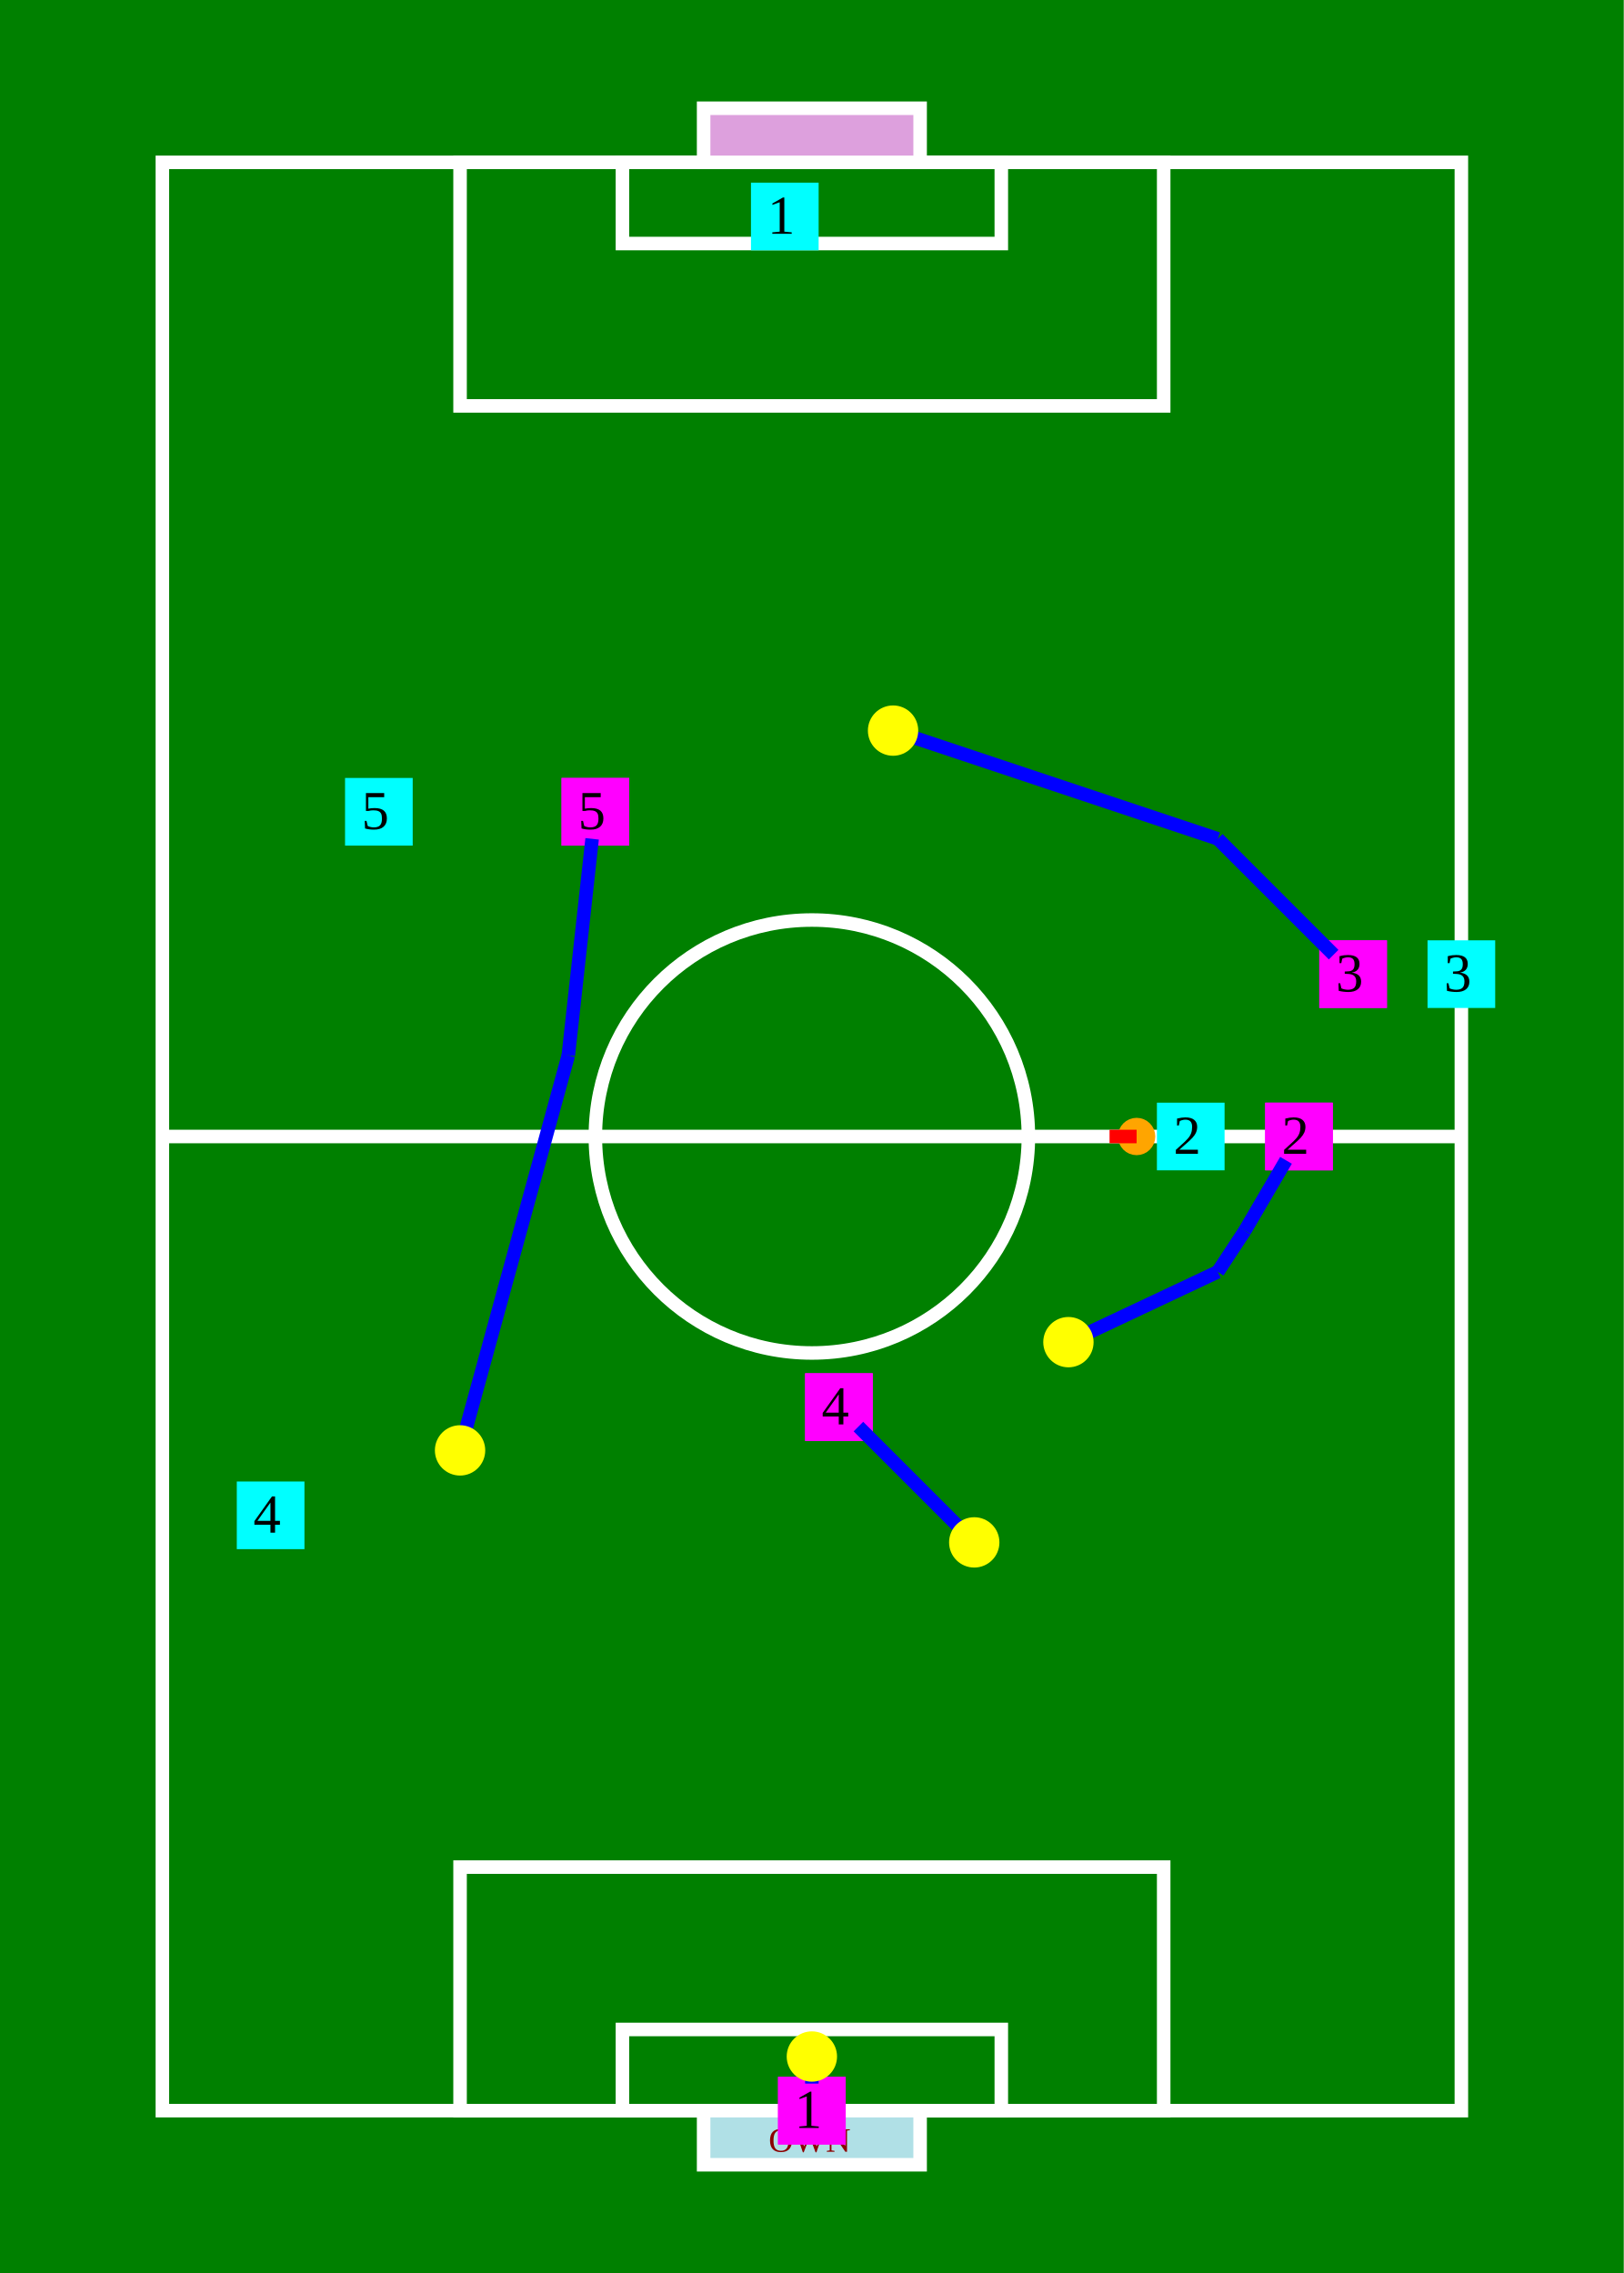
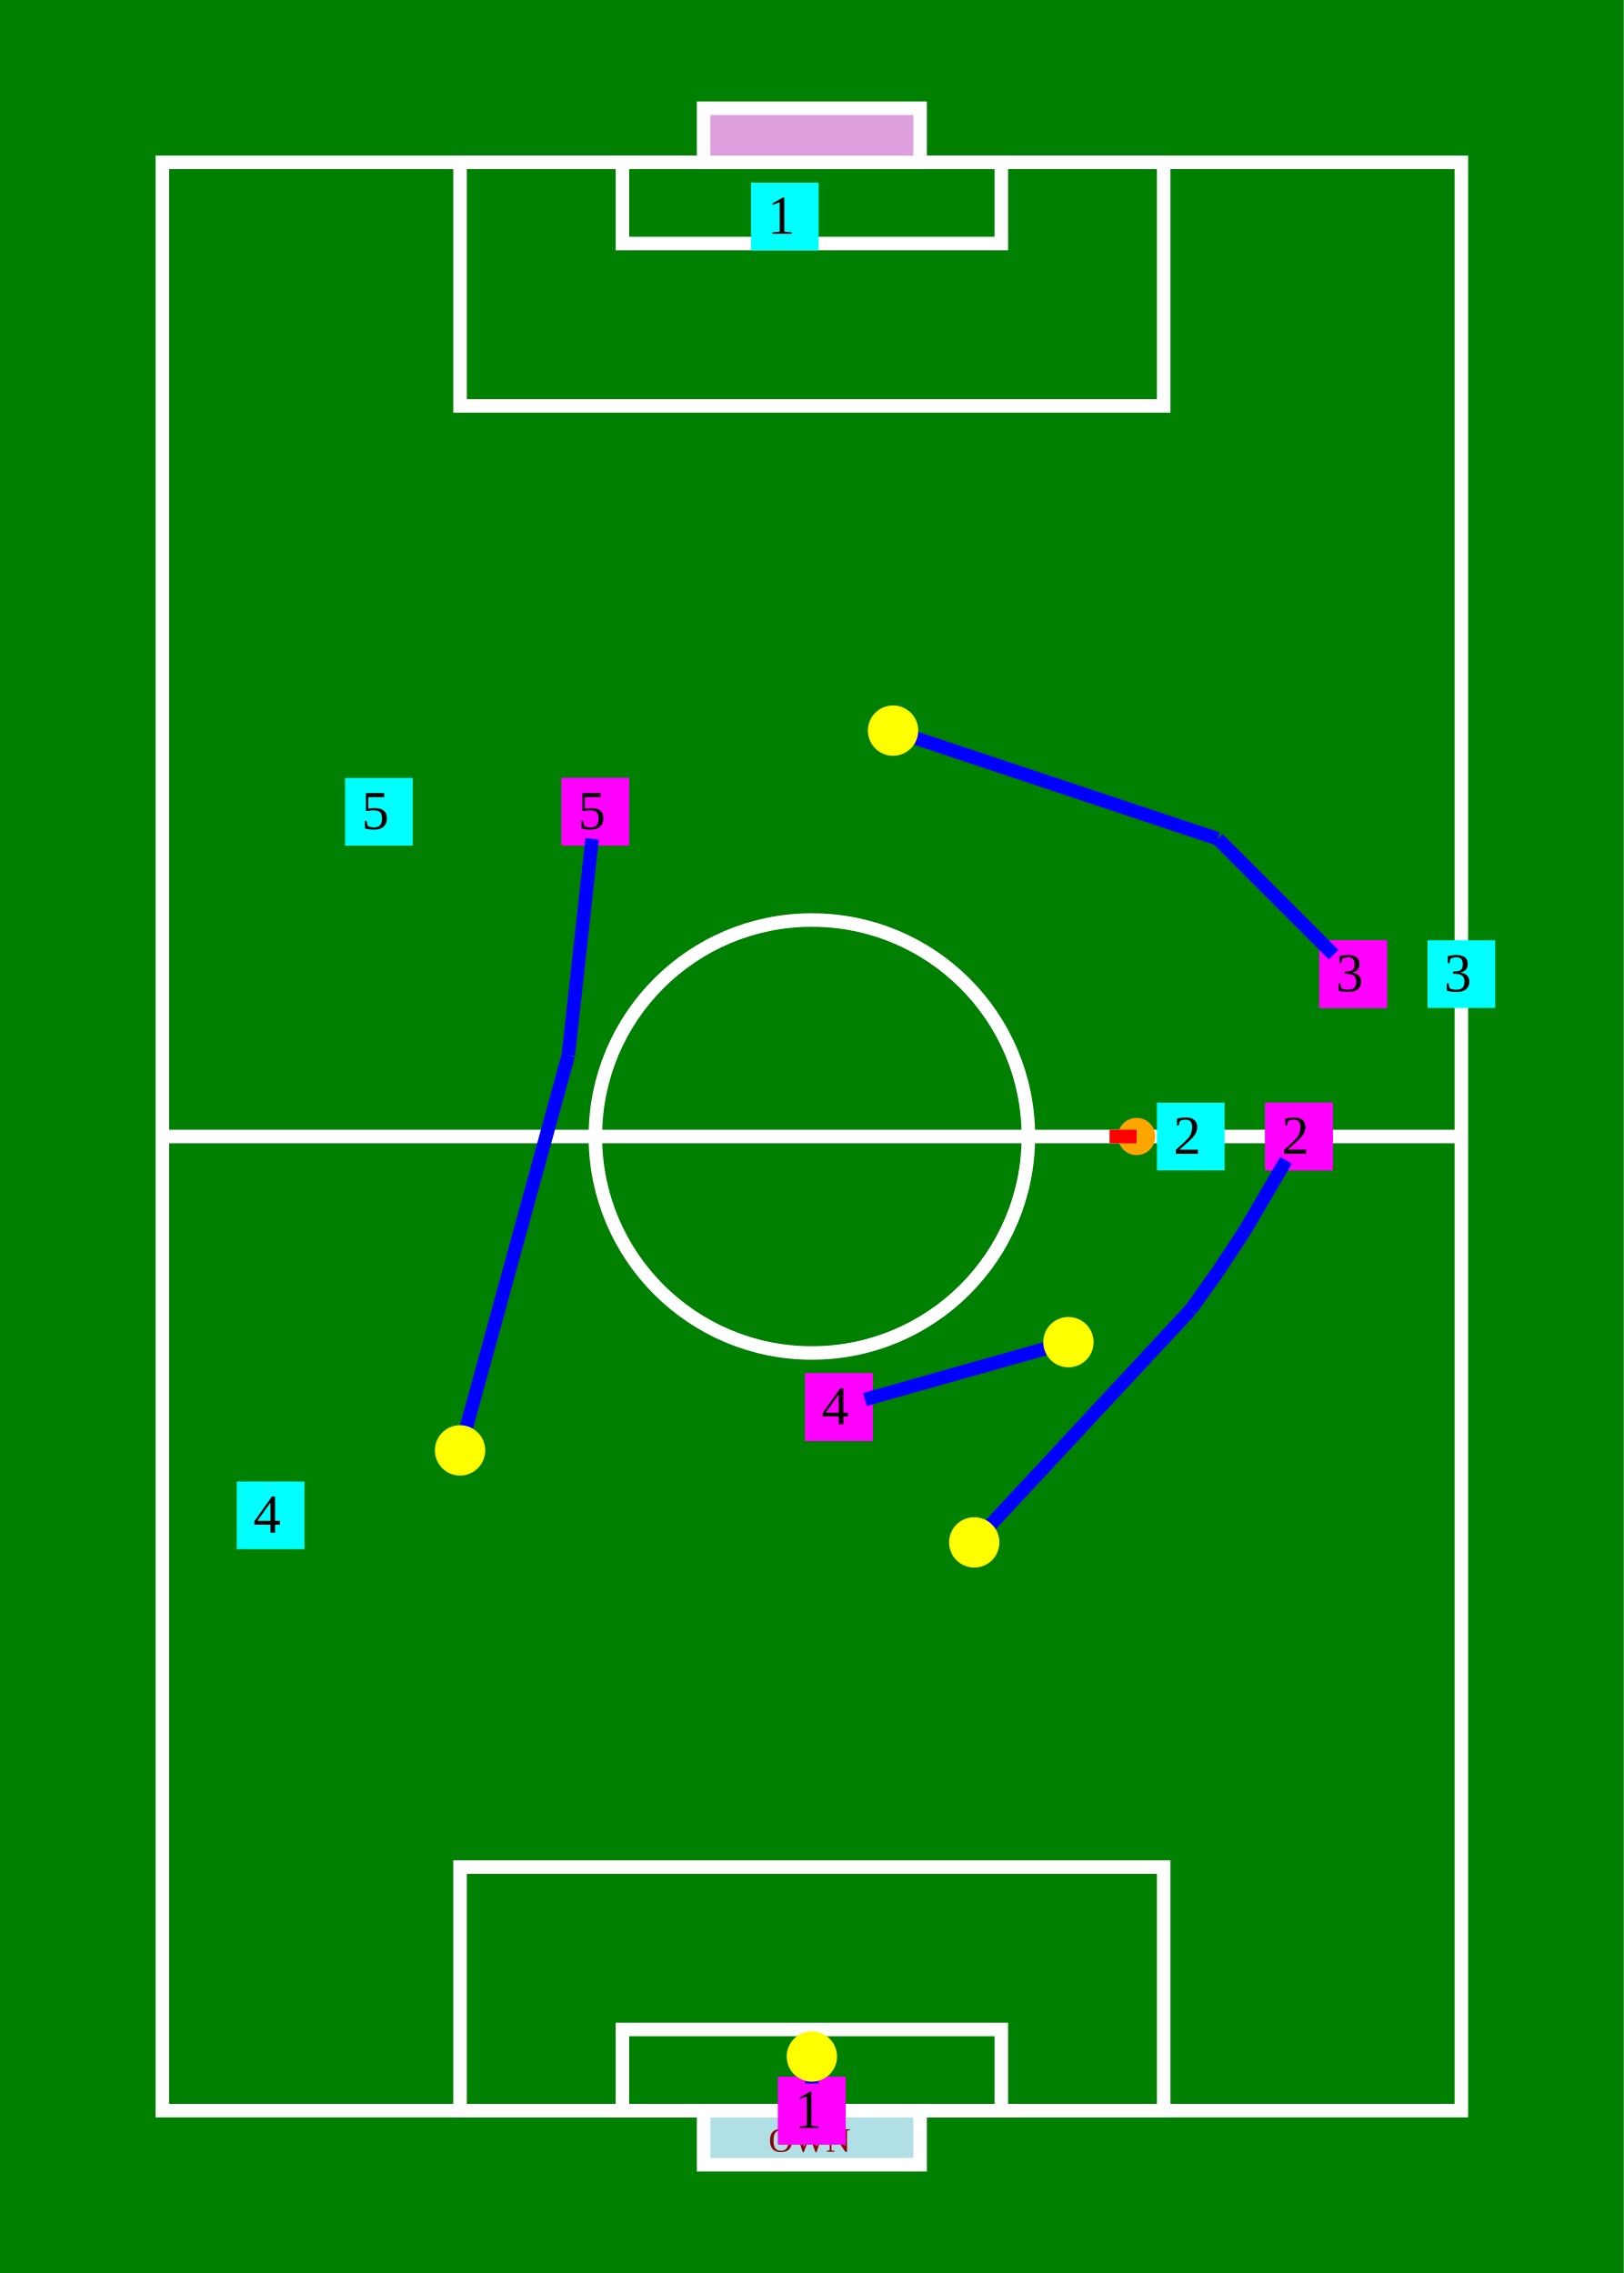
<svg xmlns="http://www.w3.org/2000/svg" width="15.00cm" height="21.00cm" version="1.1">
  <rect x="0cm" y="0cm" width="15.00cm" height="21.00cm" fill="green" stroke-width="0.02cm" />
  <rect x="1.50cm" y="1.50cm" width="12.00cm" height="18.00cm" fill="none" stroke="white" stroke-width="0.125cm" />
  <line x1="1.50cm" y1="10.50cm" x2="13.50cm" y2="10.50cm" stroke-width="0.125cm" stroke="white" />
  <circle cx="7.50cm" cy="10.50cm" r="2.00cm" fill="none" stroke="white" stroke-width="0.125cm" />
  <rect x="4.25cm" y="1.50cm" width="6.50cm" height="2.25cm" fill="green" stroke="white" stroke-width="0.125cm" />
  <rect x="4.25cm" y="17.25cm" width="6.50cm" height="2.25cm" fill="green" stroke="white" stroke-width="0.125cm" />
  <rect x="5.75cm" y="1.50cm" width="3.50cm" height="0.75cm" fill="green" stroke="white" stroke-width="0.125cm" />
  <rect x="5.75cm" y="18.75cm" width="3.50cm" height="0.75cm" fill="green" stroke="white" stroke-width="0.125cm" />
  <rect x="6.50cm" y="1.00cm" width="2.00cm" height="0.50cm" fill="plum" stroke="white" stroke-width="0.125cm" />
  <rect x="6.50cm" y="19.50cm" width="2.00cm" height="0.50cm" fill="powderblue" stroke="white" stroke-width="0.125cm" />
  <text x="7.10cm" y="19.88cm" fill="darkred">OWN</text>
  <rect x="7.00cm" y="1.75cm" width="0.50cm" height="0.50cm" fill="cyan" stroke="cyan" stroke-width="0.125cm" />
  <text x="7.09cm" y="2.16cm" font-size="large" font-weight-absolute="bold" fill="black">1</text>
  <rect x="10.75cm" y="10.25cm" width="0.50cm" height="0.50cm" fill="cyan" stroke="cyan" stroke-width="0.125cm" />
  <text x="10.84cm" y="10.66cm" font-size="large" font-weight-absolute="bold" fill="black">2</text>
  <rect x="13.25cm" y="8.75cm" width="0.50cm" height="0.50cm" fill="cyan" stroke="cyan" stroke-width="0.125cm" />
  <text x="13.34cm" y="9.16cm" font-size="large" font-weight-absolute="bold" fill="black">3</text>
  <rect x="2.25cm" y="13.75cm" width="0.50cm" height="0.50cm" fill="cyan" stroke="cyan" stroke-width="0.125cm" />
  <text x="2.34cm" y="14.16cm" font-size="large" font-weight-absolute="bold" fill="black">4</text>
  <rect x="3.25cm" y="7.25cm" width="0.50cm" height="0.50cm" fill="cyan" stroke="cyan" stroke-width="0.125cm" />
  <text x="3.34cm" y="7.66cm" font-size="large" font-weight-absolute="bold" fill="black">5</text>
  <rect x="7.25cm" y="19.25cm" width="0.50cm" height="0.50cm" fill="magenta" stroke="magenta" stroke-width="0.125cm" />
  <rect x="11.75cm" y="10.25cm" width="0.50cm" height="0.50cm" fill="magenta" stroke="magenta" stroke-width="0.125cm" />
  <rect x="12.25cm" y="8.75cm" width="0.50cm" height="0.50cm" fill="magenta" stroke="magenta" stroke-width="0.125cm" />
  <rect x="7.50cm" y="12.75cm" width="0.50cm" height="0.50cm" fill="magenta" stroke="magenta" stroke-width="0.125cm" />
  <rect x="5.25cm" y="7.25cm" width="0.50cm" height="0.50cm" fill="magenta" stroke="magenta" stroke-width="0.125cm" />
  <rect x="7.25cm" y="19.25cm" width="0.50cm" height="0.50cm" fill="magenta" stroke="magenta" stroke-width="0.125cm" />
  <line x1="7.50cm" y1="19.25cm" x2="7.50cm" y2="19.00cm" stroke-width="0.125cm" stroke="blue" />
  <circle cx="7.50cm" cy="19.00cm" r="0.17cm" fill="yellow" stroke="yellow" stroke-width="0.125cm" />
  <rect x="11.75cm" y="10.25cm" width="0.50cm" height="0.50cm" fill="magenta" stroke="magenta" stroke-width="0.125cm" />
  <line x1="11.88cm" y1="10.72cm" x2="11.50cm" y2="11.37cm" stroke-width="0.125cm" stroke="blue" />
  <line x1="11.50cm" y1="11.37cm" x2="11.25cm" y2="11.75cm" stroke-width="0.125cm" stroke="blue" />
-   <line x1="11.25cm" y1="11.75cm" x2="9.87cm" y2="12.40cm" stroke-width="0.125cm" stroke="blue" />
-   <circle cx="9.87cm" cy="12.40cm" r="0.17cm" fill="yellow" stroke="yellow" stroke-width="0.125cm" />
+   <line x1="11.25cm" y1="11.75cm" x2="11.00cm" y2="12.10cm" stroke-width="0.125cm" stroke="blue" />
+   <line x1="11.00cm" y1="12.10cm" x2="9.00cm" y2="14.25cm" stroke-width="0.125cm" stroke="blue" />
+   <circle cx="9.00cm" cy="14.25cm" r="0.17cm" fill="yellow" stroke="yellow" stroke-width="0.125cm" />
  <rect x="12.25cm" y="8.75cm" width="0.50cm" height="0.50cm" fill="magenta" stroke="magenta" stroke-width="0.125cm" />
  <line x1="12.32cm" y1="8.82cm" x2="11.25cm" y2="7.75cm" stroke-width="0.125cm" stroke="blue" />
  <line x1="11.25cm" y1="7.75cm" x2="8.25cm" y2="6.75cm" stroke-width="0.125cm" stroke="blue" />
  <circle cx="8.25cm" cy="6.75cm" r="0.17cm" fill="yellow" stroke="yellow" stroke-width="0.125cm" />
  <rect x="7.50cm" y="12.75cm" width="0.50cm" height="0.50cm" fill="magenta" stroke="magenta" stroke-width="0.125cm" />
-   <line x1="7.93cm" y1="13.18cm" x2="9.00cm" y2="14.25cm" stroke-width="0.125cm" stroke="blue" />
-   <circle cx="9.00cm" cy="14.25cm" r="0.17cm" fill="yellow" stroke="yellow" stroke-width="0.125cm" />
+   <line x1="7.99cm" y1="12.93cm" x2="9.87cm" y2="12.40cm" stroke-width="0.125cm" stroke="blue" />
+   <circle cx="9.87cm" cy="12.40cm" r="0.17cm" fill="yellow" stroke="yellow" stroke-width="0.125cm" />
  <rect x="5.25cm" y="7.25cm" width="0.50cm" height="0.50cm" fill="magenta" stroke="magenta" stroke-width="0.125cm" />
  <line x1="5.47cm" y1="7.75cm" x2="5.25cm" y2="9.75cm" stroke-width="0.125cm" stroke="blue" />
  <line x1="5.25cm" y1="9.75cm" x2="4.25cm" y2="13.40cm" stroke-width="0.125cm" stroke="blue" />
  <circle cx="4.25cm" cy="13.40cm" r="0.17cm" fill="yellow" stroke="yellow" stroke-width="0.125cm" />
  <text x="7.34cm" y="19.66cm" font-size="large" font-weight-absolute="bold" fill="black">1</text>
  <text x="11.84cm" y="10.66cm" font-size="large" font-weight-absolute="bold" fill="black">2</text>
  <text x="12.34cm" y="9.16cm" font-size="large" font-weight-absolute="bold" fill="black">3</text>
  <text x="7.59cm" y="13.16cm" font-size="large" font-weight-absolute="bold" fill="black">4</text>
  <text x="5.34cm" y="7.66cm" font-size="large" font-weight-absolute="bold" fill="black">5</text>
  <circle cx="10.50cm" cy="10.50cm" r="0.11cm" fill="orange" stroke="orange" stroke-width="0.125cm" />
  <line x1="10.50cm" y1="10.50cm" x2="10.25cm" y2="10.50cm" stroke-width="0.125cm" stroke="red" />
</svg>
